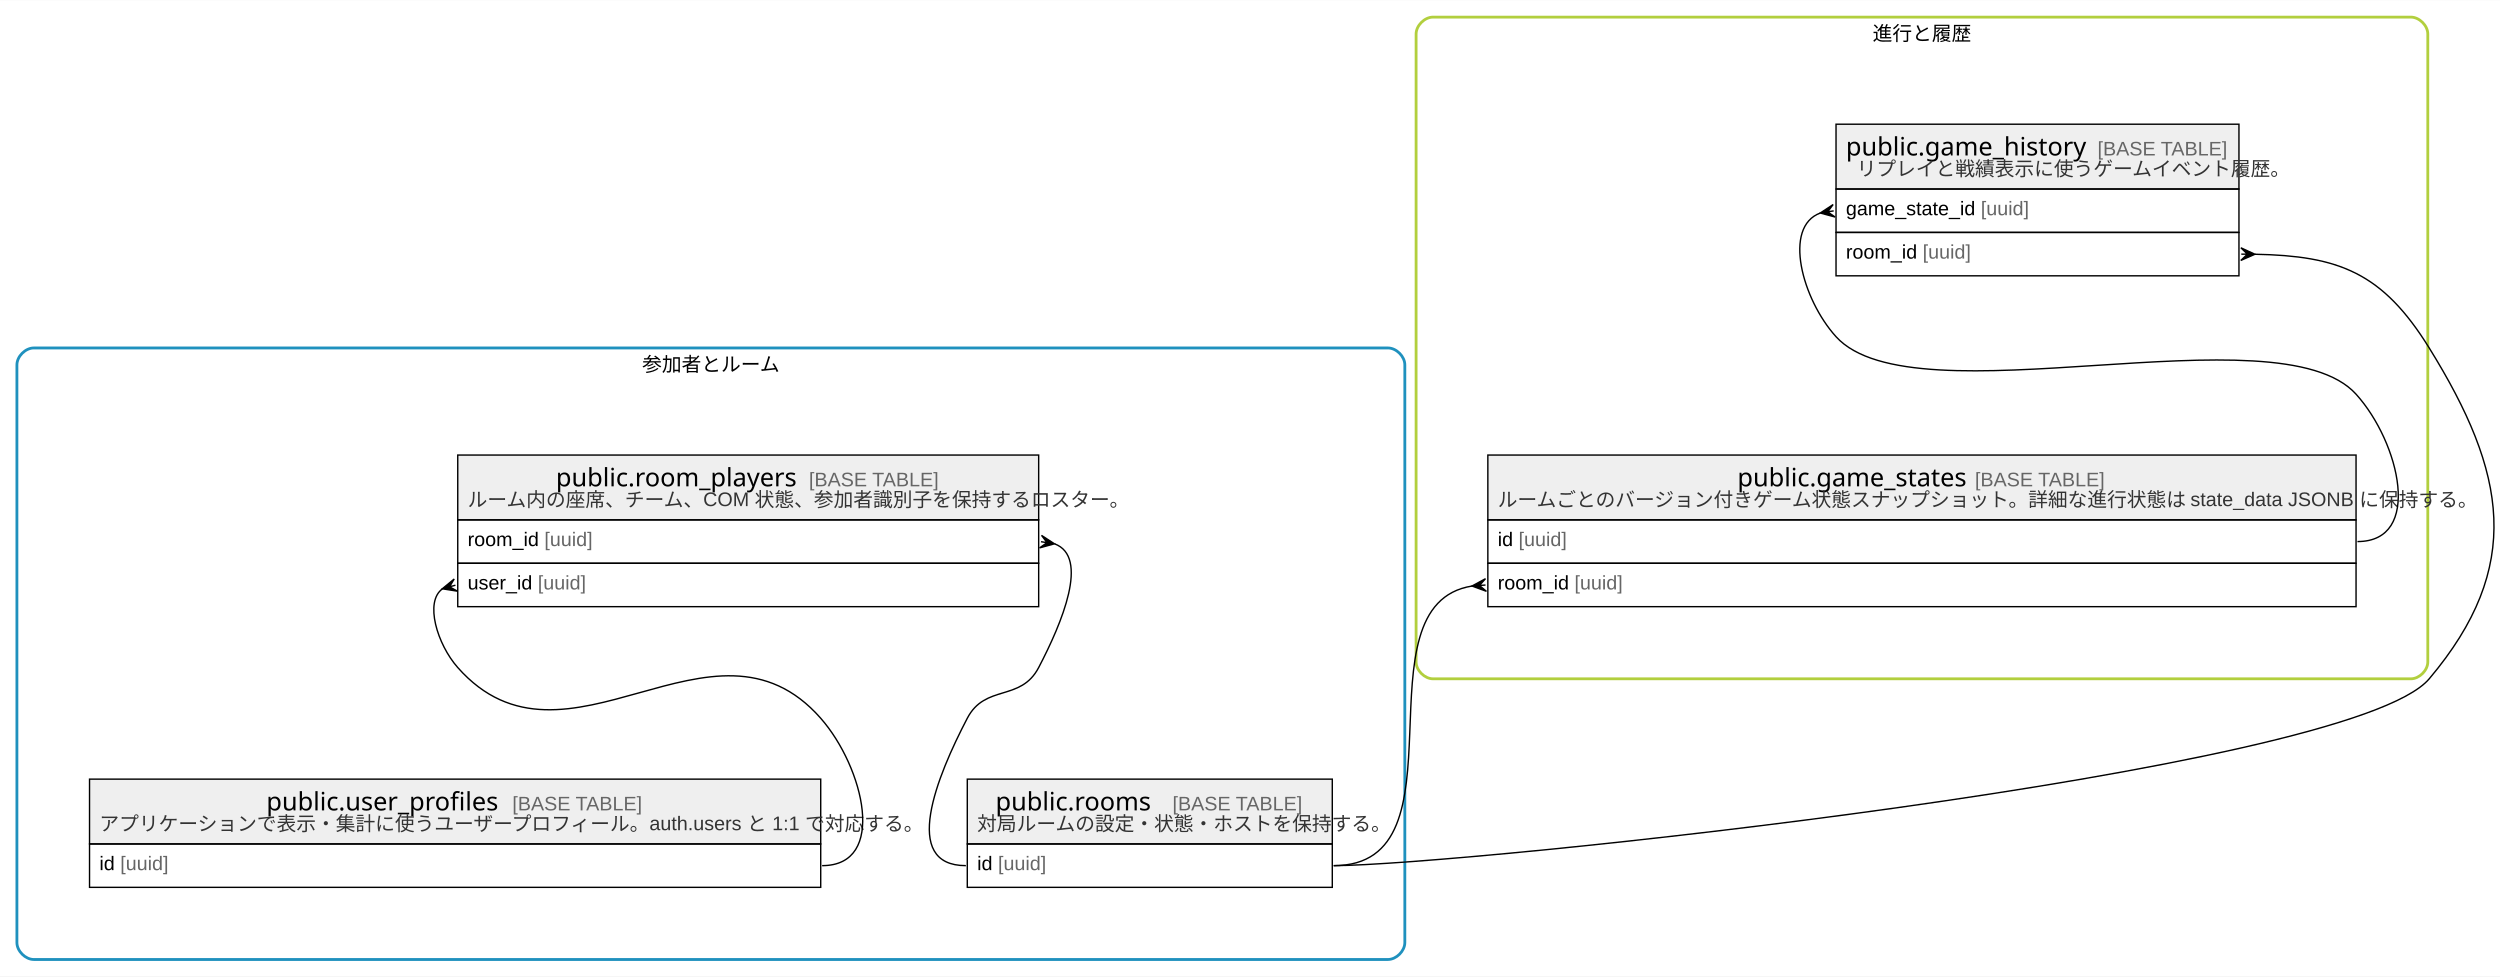
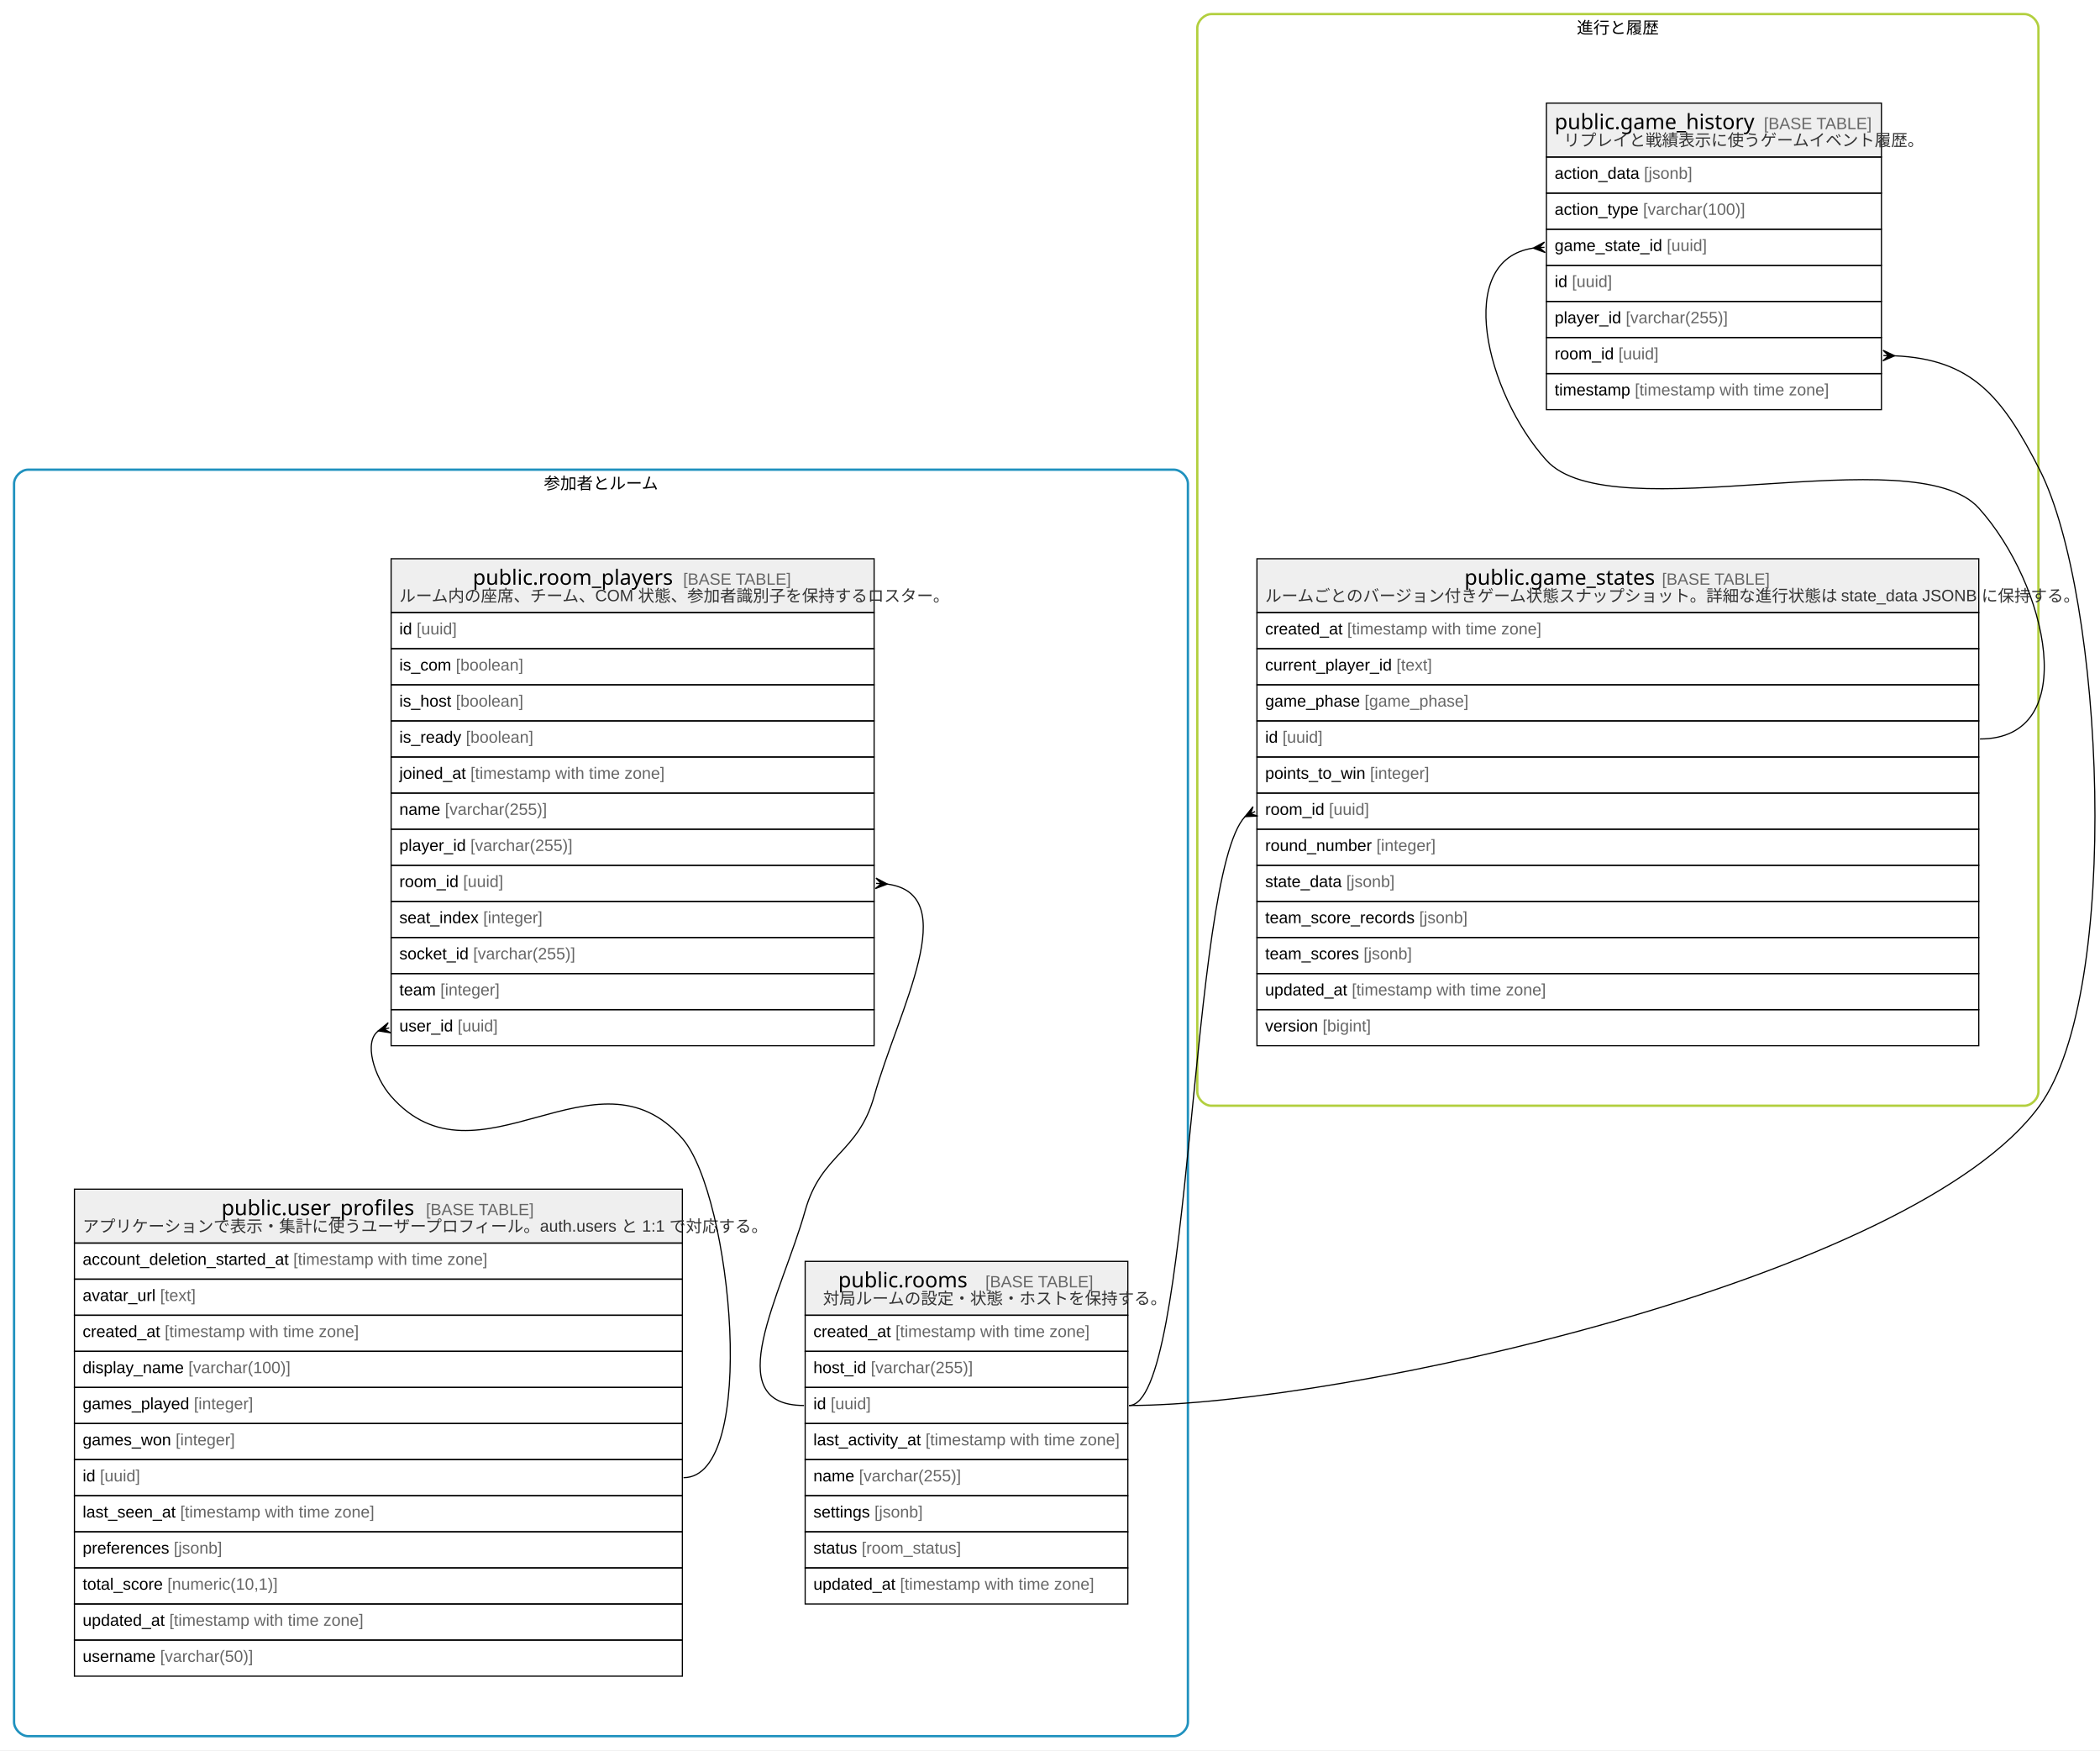
- <svg xmlns="http://www.w3.org/2000/svg" width="1774pt" height="693pt" viewBox="0.00 0.00 1774.24 692.80">
-   <g id="graph0" class="graph" transform="scale(1 1) rotate(0) translate(4 688.8)">
-     <polygon fill="white" stroke="none" points="-4,4 -4,-688.8 1770.24,-688.8 1770.24,4 -4,4" />
+ <svg xmlns="http://www.w3.org/2000/svg" width="1793pt" height="1494pt" viewBox="0.00 0.00 1792.55 1493.60">
+   <g id="graph0" class="graph" transform="scale(1 1) rotate(0) translate(4 1489.6)">
+     <polygon fill="white" stroke="none" points="-4,4 -4,-1489.6 1788.55,-1489.6 1788.55,4 -4,4" />
    <g id="clust1" class="cluster">
-       <path fill="none" stroke="#1f91be" stroke-width="2" d="M20,-8C20,-8 981,-8 981,-8 987,-8 993,-14 993,-20 993,-20 993,-430 993,-430 993,-436 987,-442 981,-442 981,-442 20,-442 20,-442 14,-442 8,-436 8,-430 8,-430 8,-20 8,-20 8,-14 14,-8 20,-8" />
-       <text text-anchor="middle" x="500.5" y="-425.4" font-family="Arial" font-size="14.00">参加者とルーム</text>
+       <path fill="none" stroke="#1f91be" stroke-width="2" d="M20,-8C20,-8 998,-8 998,-8 1004,-8 1010,-14 1010,-20 1010,-20 1010,-1076.8 1010,-1076.8 1010,-1082.8 1004,-1088.8 998,-1088.8 998,-1088.8 20,-1088.8 20,-1088.8 14,-1088.8 8,-1082.8 8,-1076.8 8,-1076.8 8,-20 8,-20 8,-14 14,-8 20,-8" />
+       <text text-anchor="middle" x="509" y="-1072.2" font-family="Arial" font-size="14.00">参加者とルーム</text>
    </g>
    <g id="clust2" class="cluster">
-       <path fill="none" stroke="#b2cf3e" stroke-width="2" d="M1013,-207.2C1013,-207.2 1707,-207.2 1707,-207.2 1713,-207.2 1719,-213.2 1719,-219.2 1719,-219.2 1719,-664.8 1719,-664.8 1719,-670.8 1713,-676.8 1707,-676.8 1707,-676.8 1013,-676.8 1013,-676.8 1007,-676.8 1001,-670.8 1001,-664.8 1001,-664.8 1001,-219.2 1001,-219.2 1001,-213.2 1007,-207.2 1013,-207.2" />
-       <text text-anchor="middle" x="1360" y="-660.2" font-family="Arial" font-size="14.00">進行と履歴</text>
+       <path fill="none" stroke="#b2cf3e" stroke-width="2" d="M1030,-546C1030,-546 1724,-546 1724,-546 1730,-546 1736,-552 1736,-558 1736,-558 1736,-1465.6 1736,-1465.6 1736,-1471.6 1730,-1477.6 1724,-1477.6 1724,-1477.6 1030,-1477.6 1030,-1477.6 1024,-1477.6 1018,-1471.6 1018,-1465.6 1018,-1465.6 1018,-558 1018,-558 1018,-552 1024,-546 1030,-546" />
+       <text text-anchor="middle" x="1377" y="-1461" font-family="Arial" font-size="14.00">進行と履歴</text>
    </g>
    <g id="node1" class="node">
-       <polygon fill="#efefef" stroke="none" points="320.86,-320 320.86,-366 733.14,-366 733.14,-320 320.86,-320" />
-       <polygon fill="none" stroke="black" points="320.86,-320 320.86,-366 733.14,-366 733.14,-320 320.86,-320" />
-       <text text-anchor="start" x="390.52" y="-343.8" font-family="Arial Bold" font-size="18.00">public.room_players</text>
-       <text text-anchor="start" x="538.99" y="-343.8" font-family="Arial" font-size="14.00">    </text>
-       <text text-anchor="start" x="570.1" y="-343.8" font-family="Arial" font-size="14.00" fill="#666666">[BASE TABLE]</text>
-       <text text-anchor="start" x="327.86" y="-329.4" font-family="Arial" font-size="14.00" fill="#333333">ルーム内の座席、チーム、COM 状態、参加者識別子を保持するロスター。</text>
-       <polygon fill="none" stroke="black" points="320.86,-289.2 320.86,-320 733.14,-320 733.14,-289.2 320.86,-289.2" />
-       <text text-anchor="start" x="327.86" y="-301.4" font-family="Arial" font-size="14.00">room_id </text>
-       <text text-anchor="start" x="382.32" y="-301.4" font-family="Arial" font-size="14.00" fill="#666666">[uuid]</text>
-       <polygon fill="none" stroke="black" points="320.86,-258.4 320.86,-289.2 733.14,-289.2 733.14,-258.4 320.86,-258.4" />
-       <text text-anchor="start" x="327.86" y="-270.6" font-family="Arial" font-size="14.00">user_id </text>
-       <text text-anchor="start" x="377.66" y="-270.6" font-family="Arial" font-size="14.00" fill="#666666">[uuid]</text>
+       <polygon fill="#efefef" stroke="none" points="329.86,-966.8 329.86,-1012.8 742.14,-1012.8 742.14,-966.8 329.86,-966.8" />
+       <polygon fill="none" stroke="black" points="329.86,-966.8 329.86,-1012.8 742.14,-1012.8 742.14,-966.8 329.86,-966.8" />
+       <text text-anchor="start" x="399.52" y="-990.6" font-family="Arial Bold" font-size="18.00">public.room_players</text>
+       <text text-anchor="start" x="547.99" y="-990.6" font-family="Arial" font-size="14.00">    </text>
+       <text text-anchor="start" x="579.1" y="-990.6" font-family="Arial" font-size="14.00" fill="#666666">[BASE TABLE]</text>
+       <text text-anchor="start" x="336.86" y="-976.2" font-family="Arial" font-size="14.00" fill="#333333">ルーム内の座席、チーム、COM 状態、参加者識別子を保持するロスター。</text>
+       <polygon fill="none" stroke="black" points="329.86,-936 329.86,-966.8 742.14,-966.8 742.14,-936 329.86,-936" />
+       <text text-anchor="start" x="336.86" y="-948.2" font-family="Arial" font-size="14.00">id </text>
+       <text text-anchor="start" x="351.64" y="-948.2" font-family="Arial" font-size="14.00" fill="#666666">[uuid]</text>
+       <polygon fill="none" stroke="black" points="329.86,-905.2 329.86,-936 742.14,-936 742.14,-905.2 329.86,-905.2" />
+       <text text-anchor="start" x="336.86" y="-917.4" font-family="Arial" font-size="14.00">is_com </text>
+       <text text-anchor="start" x="385.09" y="-917.4" font-family="Arial" font-size="14.00" fill="#666666">[boolean]</text>
+       <polygon fill="none" stroke="black" points="329.86,-874.4 329.86,-905.2 742.14,-905.2 742.14,-874.4 329.86,-874.4" />
+       <text text-anchor="start" x="336.86" y="-886.6" font-family="Arial" font-size="14.00">is_host </text>
+       <text text-anchor="start" x="385.1" y="-886.6" font-family="Arial" font-size="14.00" fill="#666666">[boolean]</text>
+       <polygon fill="none" stroke="black" points="329.86,-843.6 329.86,-874.4 742.14,-874.4 742.14,-843.6 329.86,-843.6" />
+       <text text-anchor="start" x="336.86" y="-855.8" font-family="Arial" font-size="14.00">is_ready </text>
+       <text text-anchor="start" x="393.66" y="-855.8" font-family="Arial" font-size="14.00" fill="#666666">[boolean]</text>
+       <polygon fill="none" stroke="black" points="329.86,-812.8 329.86,-843.6 742.14,-843.6 742.14,-812.8 329.86,-812.8" />
+       <text text-anchor="start" x="336.86" y="-825" font-family="Arial" font-size="14.00">joined_at </text>
+       <text text-anchor="start" x="397.57" y="-825" font-family="Arial" font-size="14.00" fill="#666666">[timestamp with time zone]</text>
+       <polygon fill="none" stroke="black" points="329.86,-782 329.86,-812.8 742.14,-812.8 742.14,-782 329.86,-782" />
+       <text text-anchor="start" x="336.86" y="-794.2" font-family="Arial" font-size="14.00">name </text>
+       <text text-anchor="start" x="375.77" y="-794.2" font-family="Arial" font-size="14.00" fill="#666666">[varchar(255)]</text>
+       <polygon fill="none" stroke="black" points="329.86,-751.2 329.86,-782 742.14,-782 742.14,-751.2 329.86,-751.2" />
+       <text text-anchor="start" x="336.86" y="-763.4" font-family="Arial" font-size="14.00">player_id </text>
+       <text text-anchor="start" x="397.56" y="-763.4" font-family="Arial" font-size="14.00" fill="#666666">[varchar(255)]</text>
+       <polygon fill="none" stroke="black" points="329.86,-720.4 329.86,-751.2 742.14,-751.2 742.14,-720.4 329.86,-720.4" />
+       <text text-anchor="start" x="336.86" y="-732.6" font-family="Arial" font-size="14.00">room_id </text>
+       <text text-anchor="start" x="391.32" y="-732.6" font-family="Arial" font-size="14.00" fill="#666666">[uuid]</text>
+       <polygon fill="none" stroke="black" points="329.86,-689.6 329.86,-720.4 742.14,-720.4 742.14,-689.6 329.86,-689.6" />
+       <text text-anchor="start" x="336.86" y="-701.8" font-family="Arial" font-size="14.00">seat_index </text>
+       <text text-anchor="start" x="408.46" y="-701.8" font-family="Arial" font-size="14.00" fill="#666666">[integer]</text>
+       <polygon fill="none" stroke="black" points="329.86,-658.8 329.86,-689.6 742.14,-689.6 742.14,-658.8 329.86,-658.8" />
+       <text text-anchor="start" x="336.86" y="-671" font-family="Arial" font-size="14.00">socket_id </text>
+       <text text-anchor="start" x="399.89" y="-671" font-family="Arial" font-size="14.00" fill="#666666">[varchar(255)]</text>
+       <polygon fill="none" stroke="black" points="329.86,-628 329.86,-658.8 742.14,-658.8 742.14,-628 329.86,-628" />
+       <text text-anchor="start" x="336.86" y="-640.2" font-family="Arial" font-size="14.00">team </text>
+       <text text-anchor="start" x="371.87" y="-640.2" font-family="Arial" font-size="14.00" fill="#666666">[integer]</text>
+       <polygon fill="none" stroke="black" points="329.86,-597.2 329.86,-628 742.14,-628 742.14,-597.2 329.86,-597.2" />
+       <text text-anchor="start" x="336.86" y="-609.4" font-family="Arial" font-size="14.00">user_id </text>
+       <text text-anchor="start" x="386.66" y="-609.4" font-family="Arial" font-size="14.00" fill="#666666">[uuid]</text>
    </g>
    <g id="node2" class="node">
-       <polygon fill="#efefef" stroke="none" points="682.48,-90 682.48,-136 941.52,-136 941.52,-90 682.48,-90" />
-       <polygon fill="none" stroke="black" points="682.48,-90 682.48,-136 941.52,-136 941.52,-90 682.48,-90" />
-       <text text-anchor="start" x="702.51" y="-113.8" font-family="Arial Bold" font-size="18.00">public.rooms</text>
-       <text text-anchor="start" x="797" y="-113.8" font-family="Arial" font-size="14.00">    </text>
-       <text text-anchor="start" x="828.12" y="-113.8" font-family="Arial" font-size="14.00" fill="#666666">[BASE TABLE]</text>
-       <text text-anchor="start" x="689.48" y="-99.4" font-family="Arial" font-size="14.00" fill="#333333">対局ルームの設定・状態・ホストを保持する。</text>
-       <polygon fill="none" stroke="black" points="682.48,-59.2 682.48,-90 941.52,-90 941.52,-59.2 682.48,-59.2" />
-       <text text-anchor="start" x="689.48" y="-71.4" font-family="Arial" font-size="14.00">id </text>
-       <text text-anchor="start" x="704.26" y="-71.4" font-family="Arial" font-size="14.00" fill="#666666">[uuid]</text>
+       <polygon fill="#efefef" stroke="none" points="683.28,-367.2 683.28,-413.2 958.72,-413.2 958.72,-367.2 683.28,-367.2" />
+       <polygon fill="none" stroke="black" points="683.28,-367.2 683.28,-413.2 958.72,-413.2 958.72,-367.2 683.28,-367.2" />
+       <text text-anchor="start" x="711.51" y="-391" font-family="Arial Bold" font-size="18.00">public.rooms</text>
+       <text text-anchor="start" x="806" y="-391" font-family="Arial" font-size="14.00">    </text>
+       <text text-anchor="start" x="837.12" y="-391" font-family="Arial" font-size="14.00" fill="#666666">[BASE TABLE]</text>
+       <text text-anchor="start" x="698.48" y="-376.6" font-family="Arial" font-size="14.00" fill="#333333">対局ルームの設定・状態・ホストを保持する。</text>
+       <polygon fill="none" stroke="black" points="683.28,-336.4 683.28,-367.2 958.72,-367.2 958.72,-336.4 683.28,-336.4" />
+       <text text-anchor="start" x="690.28" y="-348.6" font-family="Arial" font-size="14.00">created_at </text>
+       <text text-anchor="start" x="760.33" y="-348.6" font-family="Arial" font-size="14.00" fill="#666666">[timestamp with time zone]</text>
+       <polygon fill="none" stroke="black" points="683.28,-305.6 683.28,-336.4 958.72,-336.4 958.72,-305.6 683.28,-305.6" />
+       <text text-anchor="start" x="690.28" y="-317.8" font-family="Arial" font-size="14.00">host_id </text>
+       <text text-anchor="start" x="739.32" y="-317.8" font-family="Arial" font-size="14.00" fill="#666666">[varchar(255)]</text>
+       <polygon fill="none" stroke="black" points="683.28,-274.8 683.28,-305.6 958.72,-305.6 958.72,-274.8 683.28,-274.8" />
+       <text text-anchor="start" x="690.28" y="-287" font-family="Arial" font-size="14.00">id </text>
+       <text text-anchor="start" x="705.07" y="-287" font-family="Arial" font-size="14.00" fill="#666666">[uuid]</text>
+       <polygon fill="none" stroke="black" points="683.28,-244 683.28,-274.8 958.72,-274.8 958.72,-244 683.28,-244" />
+       <text text-anchor="start" x="690.28" y="-256.2" font-family="Arial" font-size="14.00">last_activity_at </text>
+       <text text-anchor="start" x="785.99" y="-256.2" font-family="Arial" font-size="14.00" fill="#666666">[timestamp with time zone]</text>
+       <polygon fill="none" stroke="black" points="683.28,-213.2 683.28,-244 958.72,-244 958.72,-213.2 683.28,-213.2" />
+       <text text-anchor="start" x="690.28" y="-225.4" font-family="Arial" font-size="14.00">name </text>
+       <text text-anchor="start" x="729.19" y="-225.4" font-family="Arial" font-size="14.00" fill="#666666">[varchar(255)]</text>
+       <polygon fill="none" stroke="black" points="683.28,-182.4 683.28,-213.2 958.72,-213.2 958.72,-182.4 683.28,-182.4" />
+       <text text-anchor="start" x="690.28" y="-194.6" font-family="Arial" font-size="14.00">settings </text>
+       <text text-anchor="start" x="742.42" y="-194.6" font-family="Arial" font-size="14.00" fill="#666666">[jsonb]</text>
+       <polygon fill="none" stroke="black" points="683.28,-151.6 683.28,-182.4 958.72,-182.4 958.72,-151.6 683.28,-151.6" />
+       <text text-anchor="start" x="690.28" y="-163.8" font-family="Arial" font-size="14.00">status </text>
+       <text text-anchor="start" x="731.52" y="-163.8" font-family="Arial" font-size="14.00" fill="#666666">[room_status]</text>
+       <polygon fill="none" stroke="black" points="683.28,-120.8 683.28,-151.6 958.72,-151.6 958.72,-120.8 683.28,-120.8" />
+       <text text-anchor="start" x="690.28" y="-133" font-family="Arial" font-size="14.00">updated_at </text>
+       <text text-anchor="start" x="764.24" y="-133" font-family="Arial" font-size="14.00" fill="#666666">[timestamp with time zone]</text>
    </g>
    <g id="edge4" class="edge">
-       <path fill="none" stroke="black" d="M744.4,-303C769.39,-293.79 749.7,-246.83 733.14,-215.2 720.34,-190.72 695.26,-203.69 682.48,-179.2 660.95,-137.99 634.99,-74.6 681.48,-74.6" />
-       <polygon fill="black" stroke="black" points="744.36,-303.01 733.78,-300.1 739.08,-303.83 734.81,-304.5 734.81,-304.5 734.81,-304.5 739.08,-303.83 735.17,-308.99 744.36,-303.01" />
+       <path fill="none" stroke="black" d="M753.2,-735.18C818.64,-726.51 763.03,-628.29 742.14,-554 728.43,-505.24 697.01,-505.16 683.28,-456.4 663.27,-385.29 608.42,-290.2 682.28,-290.2" />
+       <polygon fill="black" stroke="black" points="753.46,-735.17 743.2,-731.29 748.14,-735.49 743.81,-735.76 743.81,-735.76 743.81,-735.76 748.14,-735.49 743.75,-740.27 753.46,-735.17" />
    </g>
    <g id="node3" class="node">
-       <polygon fill="#efefef" stroke="none" points="59.54,-90 59.54,-136 578.46,-136 578.46,-90 59.54,-90" />
-       <polygon fill="none" stroke="black" points="59.54,-90 59.54,-136 578.46,-136 578.46,-90 59.54,-90" />
-       <text text-anchor="start" x="185.02" y="-113.8" font-family="Arial Bold" font-size="18.00">public.user_profiles</text>
-       <text text-anchor="start" x="328.49" y="-113.8" font-family="Arial" font-size="14.00">    </text>
-       <text text-anchor="start" x="359.6" y="-113.8" font-family="Arial" font-size="14.00" fill="#666666">[BASE TABLE]</text>
-       <text text-anchor="start" x="66.54" y="-99.4" font-family="Arial" font-size="14.00" fill="#333333">アプリケーションで表示・集計に使うユーザープロフィール。auth.users と 1:1 で対応する。</text>
+       <polygon fill="#efefef" stroke="none" points="59.54,-428.8 59.54,-474.8 578.46,-474.8 578.46,-428.8 59.54,-428.8" />
+       <polygon fill="none" stroke="black" points="59.54,-428.8 59.54,-474.8 578.46,-474.8 578.46,-428.8 59.54,-428.8" />
+       <text text-anchor="start" x="185.02" y="-452.6" font-family="Arial Bold" font-size="18.00">public.user_profiles</text>
+       <text text-anchor="start" x="328.49" y="-452.6" font-family="Arial" font-size="14.00">    </text>
+       <text text-anchor="start" x="359.6" y="-452.6" font-family="Arial" font-size="14.00" fill="#666666">[BASE TABLE]</text>
+       <text text-anchor="start" x="66.54" y="-438.2" font-family="Arial" font-size="14.00" fill="#333333">アプリケーションで表示・集計に使うユーザープロフィール。auth.users と 1:1 で対応する。</text>
+       <polygon fill="none" stroke="black" points="59.54,-398 59.54,-428.8 578.46,-428.8 578.46,-398 59.54,-398" />
+       <text text-anchor="start" x="66.54" y="-410.2" font-family="Arial" font-size="14.00">account_deletion_started_at </text>
+       <text text-anchor="start" x="246.34" y="-410.2" font-family="Arial" font-size="14.00" fill="#666666">[timestamp with time zone]</text>
+       <polygon fill="none" stroke="black" points="59.54,-367.2 59.54,-398 578.46,-398 578.46,-367.2 59.54,-367.2" />
+       <text text-anchor="start" x="66.54" y="-379.4" font-family="Arial" font-size="14.00">avatar_url </text>
+       <text text-anchor="start" x="132.69" y="-379.4" font-family="Arial" font-size="14.00" fill="#666666">[text]</text>
+       <polygon fill="none" stroke="black" points="59.54,-336.4 59.54,-367.2 578.46,-367.2 578.46,-336.4 59.54,-336.4" />
+       <text text-anchor="start" x="66.54" y="-348.6" font-family="Arial" font-size="14.00">created_at </text>
+       <text text-anchor="start" x="136.59" y="-348.6" font-family="Arial" font-size="14.00" fill="#666666">[timestamp with time zone]</text>
+       <polygon fill="none" stroke="black" points="59.54,-305.6 59.54,-336.4 578.46,-336.4 578.46,-305.6 59.54,-305.6" />
+       <text text-anchor="start" x="66.54" y="-317.8" font-family="Arial" font-size="14.00">display_name </text>
+       <text text-anchor="start" x="156.82" y="-317.8" font-family="Arial" font-size="14.00" fill="#666666">[varchar(100)]</text>
+       <polygon fill="none" stroke="black" points="59.54,-274.8 59.54,-305.6 578.46,-305.6 578.46,-274.8 59.54,-274.8" />
+       <text text-anchor="start" x="66.54" y="-287" font-family="Arial" font-size="14.00">games_played </text>
+       <text text-anchor="start" x="161.49" y="-287" font-family="Arial" font-size="14.00" fill="#666666">[integer]</text>
+       <polygon fill="none" stroke="black" points="59.54,-244 59.54,-274.8 578.46,-274.8 578.46,-244 59.54,-244" />
+       <text text-anchor="start" x="66.54" y="-256.2" font-family="Arial" font-size="14.00">games_won </text>
+       <text text-anchor="start" x="145.92" y="-256.2" font-family="Arial" font-size="14.00" fill="#666666">[integer]</text>
+       <polygon fill="none" stroke="black" points="59.54,-213.2 59.54,-244 578.46,-244 578.46,-213.2 59.54,-213.2" />
+       <text text-anchor="start" x="66.54" y="-225.4" font-family="Arial" font-size="14.00">id </text>
+       <text text-anchor="start" x="81.33" y="-225.4" font-family="Arial" font-size="14.00" fill="#666666">[uuid]</text>
+       <polygon fill="none" stroke="black" points="59.54,-182.4 59.54,-213.2 578.46,-213.2 578.46,-182.4 59.54,-182.4" />
+       <text text-anchor="start" x="66.54" y="-194.6" font-family="Arial" font-size="14.00">last_seen_at </text>
+       <text text-anchor="start" x="149.82" y="-194.6" font-family="Arial" font-size="14.00" fill="#666666">[timestamp with time zone]</text>
+       <polygon fill="none" stroke="black" points="59.54,-151.6 59.54,-182.4 578.46,-182.4 578.46,-151.6 59.54,-151.6" />
+       <text text-anchor="start" x="66.54" y="-163.8" font-family="Arial" font-size="14.00">preferences </text>
+       <text text-anchor="start" x="144.36" y="-163.8" font-family="Arial" font-size="14.00" fill="#666666">[jsonb]</text>
+       <polygon fill="none" stroke="black" points="59.54,-120.8 59.54,-151.6 578.46,-151.6 578.46,-120.8 59.54,-120.8" />
+       <text text-anchor="start" x="66.54" y="-133" font-family="Arial" font-size="14.00">total_score </text>
+       <text text-anchor="start" x="138.91" y="-133" font-family="Arial" font-size="14.00" fill="#666666">[numeric(10,1)]</text>
+       <polygon fill="none" stroke="black" points="59.54,-90 59.54,-120.8 578.46,-120.8 578.46,-90 59.54,-90" />
+       <text text-anchor="start" x="66.54" y="-102.2" font-family="Arial" font-size="14.00">updated_at </text>
+       <text text-anchor="start" x="140.5" y="-102.2" font-family="Arial" font-size="14.00" fill="#666666">[timestamp with time zone]</text>
      <polygon fill="none" stroke="black" points="59.54,-59.2 59.54,-90 578.46,-90 578.46,-59.2 59.54,-59.2" />
-       <text text-anchor="start" x="66.54" y="-71.4" font-family="Arial" font-size="14.00">id </text>
-       <text text-anchor="start" x="81.33" y="-71.4" font-family="Arial" font-size="14.00" fill="#666666">[uuid]</text>
+       <text text-anchor="start" x="66.54" y="-71.4" font-family="Arial" font-size="14.00">username </text>
+       <text text-anchor="start" x="132.69" y="-71.4" font-family="Arial" font-size="14.00" fill="#666666">[varchar(50)]</text>
    </g>
    <g id="edge5" class="edge">
-       <path fill="none" stroke="black" d="M310.16,-271.16C297.05,-262.06 306.29,-231.66 320.86,-215.2 397.47,-128.63 502.17,-266.05 578.46,-179.2 609.14,-144.27 625.95,-74.6 579.46,-74.6" />
-       <polygon fill="black" stroke="black" points="309.88,-271.08 318.35,-278.05 315.03,-272.49 319.21,-273.62 319.21,-273.62 319.21,-273.62 315.03,-272.49 320.72,-269.37 309.88,-271.08" />
+       <path fill="none" stroke="black" d="M319.16,-609.96C306.06,-600.87 315.33,-570.49 329.86,-554 403.64,-470.22 505.24,-602.28 578.46,-518 620.63,-469.45 643.77,-228.6 579.46,-228.6" />
+       <polygon fill="black" stroke="black" points="318.88,-609.89 327.35,-616.85 324.03,-611.29 328.21,-612.42 328.21,-612.42 328.21,-612.42 324.03,-611.29 329.71,-608.17 318.88,-609.89" />
    </g>
    <g id="node4" class="node">
-       <polygon fill="#efefef" stroke="none" points="1299.02,-554.8 1299.02,-600.8 1584.98,-600.8 1584.98,-554.8 1299.02,-554.8" />
-       <polygon fill="none" stroke="black" points="1299.02,-554.8 1299.02,-600.8 1584.98,-600.8 1584.98,-554.8 1299.02,-554.8" />
-       <text text-anchor="start" x="1306.02" y="-578.6" font-family="Arial Bold" font-size="18.00">public.game_history</text>
-       <text text-anchor="start" x="1453.49" y="-578.6" font-family="Arial" font-size="14.00">    </text>
-       <text text-anchor="start" x="1484.61" y="-578.6" font-family="Arial" font-size="14.00" fill="#666666">[BASE TABLE]</text>
-       <text text-anchor="start" x="1313.64" y="-564.2" font-family="Arial" font-size="14.00" fill="#333333">リプレイと戦績表示に使うゲームイベント履歴。</text>
-       <polygon fill="none" stroke="black" points="1299.02,-524 1299.02,-554.8 1584.98,-554.8 1584.98,-524 1299.02,-524" />
-       <text text-anchor="start" x="1306.02" y="-536.2" font-family="Arial" font-size="14.00">game_state_id </text>
-       <text text-anchor="start" x="1401.75" y="-536.2" font-family="Arial" font-size="14.00" fill="#666666">[uuid]</text>
-       <polygon fill="none" stroke="black" points="1299.02,-493.2 1299.02,-524 1584.98,-524 1584.98,-493.2 1299.02,-493.2" />
-       <text text-anchor="start" x="1306.02" y="-505.4" font-family="Arial" font-size="14.00">room_id </text>
-       <text text-anchor="start" x="1360.49" y="-505.4" font-family="Arial" font-size="14.00" fill="#666666">[uuid]</text>
+       <polygon fill="#efefef" stroke="none" points="1316.02,-1355.6 1316.02,-1401.6 1601.98,-1401.6 1601.98,-1355.6 1316.02,-1355.6" />
+       <polygon fill="none" stroke="black" points="1316.02,-1355.6 1316.02,-1401.6 1601.98,-1401.6 1601.98,-1355.6 1316.02,-1355.6" />
+       <text text-anchor="start" x="1323.02" y="-1379.4" font-family="Arial Bold" font-size="18.00">public.game_history</text>
+       <text text-anchor="start" x="1470.49" y="-1379.4" font-family="Arial" font-size="14.00">    </text>
+       <text text-anchor="start" x="1501.61" y="-1379.4" font-family="Arial" font-size="14.00" fill="#666666">[BASE TABLE]</text>
+       <text text-anchor="start" x="1330.64" y="-1365" font-family="Arial" font-size="14.00" fill="#333333">リプレイと戦績表示に使うゲームイベント履歴。</text>
+       <polygon fill="none" stroke="black" points="1316.02,-1324.8 1316.02,-1355.6 1601.98,-1355.6 1601.98,-1324.8 1316.02,-1324.8" />
+       <text text-anchor="start" x="1323.02" y="-1337" font-family="Arial" font-size="14.00">action_data </text>
+       <text text-anchor="start" x="1399.3" y="-1337" font-family="Arial" font-size="14.00" fill="#666666">[jsonb]</text>
+       <polygon fill="none" stroke="black" points="1316.02,-1294 1316.02,-1324.8 1601.98,-1324.8 1601.98,-1294 1316.02,-1294" />
+       <text text-anchor="start" x="1323.02" y="-1306.2" font-family="Arial" font-size="14.00">action_type </text>
+       <text text-anchor="start" x="1398.52" y="-1306.2" font-family="Arial" font-size="14.00" fill="#666666">[varchar(100)]</text>
+       <polygon fill="none" stroke="black" points="1316.02,-1263.2 1316.02,-1294 1601.98,-1294 1601.98,-1263.2 1316.02,-1263.2" />
+       <text text-anchor="start" x="1323.02" y="-1275.4" font-family="Arial" font-size="14.00">game_state_id </text>
+       <text text-anchor="start" x="1418.75" y="-1275.4" font-family="Arial" font-size="14.00" fill="#666666">[uuid]</text>
+       <polygon fill="none" stroke="black" points="1316.02,-1232.4 1316.02,-1263.2 1601.98,-1263.2 1601.98,-1232.4 1316.02,-1232.4" />
+       <text text-anchor="start" x="1323.02" y="-1244.6" font-family="Arial" font-size="14.00">id </text>
+       <text text-anchor="start" x="1337.81" y="-1244.6" font-family="Arial" font-size="14.00" fill="#666666">[uuid]</text>
+       <polygon fill="none" stroke="black" points="1316.02,-1201.6 1316.02,-1232.4 1601.98,-1232.4 1601.98,-1201.6 1316.02,-1201.6" />
+       <text text-anchor="start" x="1323.02" y="-1213.8" font-family="Arial" font-size="14.00">player_id </text>
+       <text text-anchor="start" x="1383.72" y="-1213.8" font-family="Arial" font-size="14.00" fill="#666666">[varchar(255)]</text>
+       <polygon fill="none" stroke="black" points="1316.02,-1170.8 1316.02,-1201.6 1601.98,-1201.6 1601.98,-1170.8 1316.02,-1170.8" />
+       <text text-anchor="start" x="1323.02" y="-1183" font-family="Arial" font-size="14.00">room_id </text>
+       <text text-anchor="start" x="1377.49" y="-1183" font-family="Arial" font-size="14.00" fill="#666666">[uuid]</text>
+       <polygon fill="none" stroke="black" points="1316.02,-1140 1316.02,-1170.8 1601.98,-1170.8 1601.98,-1140 1316.02,-1140" />
+       <text text-anchor="start" x="1323.02" y="-1152.2" font-family="Arial" font-size="14.00">timestamp </text>
+       <text text-anchor="start" x="1391.48" y="-1152.2" font-family="Arial" font-size="14.00" fill="#666666">[timestamp with time zone]</text>
    </g>
    <g id="edge1" class="edge">
-       <path fill="none" stroke="black" d="M1596.22,-508.51C1655.93,-507.41 1686.81,-495.56 1720,-442 1774.97,-353.3 1787.3,-286.95 1720,-207.2 1663.48,-140.23 1030.16,-74.6 942.52,-74.6" />
-       <polygon fill="black" stroke="black" points="1596.31,-508.51 1586.28,-504.1 1590.98,-508.56 1586.65,-508.59 1586.65,-508.59 1586.65,-508.59 1590.98,-508.56 1586.35,-513.1 1596.31,-508.51" />
+       <path fill="none" stroke="black" d="M1613.03,-1185.99C1679.16,-1183.15 1705.14,-1151.33 1737,-1088.8 1791.75,-981.32 1807.72,-643.72 1737,-546 1630.39,-398.68 1141.56,-290.2 959.72,-290.2" />
+       <polygon fill="black" stroke="black" points="1613.31,-1185.98 1603.22,-1181.69 1607.98,-1186.1 1603.65,-1186.19 1603.65,-1186.19 1603.65,-1186.19 1607.98,-1186.1 1603.41,-1190.69 1613.31,-1185.98" />
    </g>
    <g id="node5" class="node">
-       <polygon fill="#efefef" stroke="none" points="1051.92,-320 1051.92,-366 1668.08,-366 1668.08,-320 1051.92,-320" />
-       <polygon fill="none" stroke="black" points="1051.92,-320 1051.92,-366 1668.08,-366 1668.08,-320 1051.92,-320" />
-       <text text-anchor="start" x="1229.02" y="-343.8" font-family="Arial Bold" font-size="18.00">public.game_states</text>
-       <text text-anchor="start" x="1366.49" y="-343.8" font-family="Arial" font-size="14.00">    </text>
-       <text text-anchor="start" x="1397.6" y="-343.8" font-family="Arial" font-size="14.00" fill="#666666">[BASE TABLE]</text>
-       <text text-anchor="start" x="1058.92" y="-329.4" font-family="Arial" font-size="14.00" fill="#333333">ルームごとのバージョン付きゲーム状態スナップショット。詳細な進行状態は state_data JSONB に保持する。</text>
-       <polygon fill="none" stroke="black" points="1051.92,-289.2 1051.92,-320 1668.08,-320 1668.08,-289.2 1051.92,-289.2" />
-       <text text-anchor="start" x="1058.92" y="-301.4" font-family="Arial" font-size="14.00">id </text>
-       <text text-anchor="start" x="1073.71" y="-301.4" font-family="Arial" font-size="14.00" fill="#666666">[uuid]</text>
-       <polygon fill="none" stroke="black" points="1051.92,-258.4 1051.92,-289.2 1668.08,-289.2 1668.08,-258.4 1051.92,-258.4" />
-       <text text-anchor="start" x="1058.92" y="-270.6" font-family="Arial" font-size="14.00">room_id </text>
-       <text text-anchor="start" x="1113.39" y="-270.6" font-family="Arial" font-size="14.00" fill="#666666">[uuid]</text>
+       <polygon fill="#efefef" stroke="none" points="1068.92,-966.8 1068.92,-1012.8 1685.08,-1012.8 1685.08,-966.8 1068.92,-966.8" />
+       <polygon fill="none" stroke="black" points="1068.92,-966.8 1068.92,-1012.8 1685.08,-1012.8 1685.08,-966.8 1068.92,-966.8" />
+       <text text-anchor="start" x="1246.02" y="-990.6" font-family="Arial Bold" font-size="18.00">public.game_states</text>
+       <text text-anchor="start" x="1383.49" y="-990.6" font-family="Arial" font-size="14.00">    </text>
+       <text text-anchor="start" x="1414.6" y="-990.6" font-family="Arial" font-size="14.00" fill="#666666">[BASE TABLE]</text>
+       <text text-anchor="start" x="1075.92" y="-976.2" font-family="Arial" font-size="14.00" fill="#333333">ルームごとのバージョン付きゲーム状態スナップショット。詳細な進行状態は state_data JSONB に保持する。</text>
+       <polygon fill="none" stroke="black" points="1068.92,-936 1068.92,-966.8 1685.08,-966.8 1685.08,-936 1068.92,-936" />
+       <text text-anchor="start" x="1075.92" y="-948.2" font-family="Arial" font-size="14.00">created_at </text>
+       <text text-anchor="start" x="1145.97" y="-948.2" font-family="Arial" font-size="14.00" fill="#666666">[timestamp with time zone]</text>
+       <polygon fill="none" stroke="black" points="1068.92,-905.2 1068.92,-936 1685.08,-936 1685.08,-905.2 1068.92,-905.2" />
+       <text text-anchor="start" x="1075.92" y="-917.4" font-family="Arial" font-size="14.00">current_player_id </text>
+       <text text-anchor="start" x="1187.98" y="-917.4" font-family="Arial" font-size="14.00" fill="#666666">[text]</text>
+       <polygon fill="none" stroke="black" points="1068.92,-874.4 1068.92,-905.2 1685.08,-905.2 1685.08,-874.4 1068.92,-874.4" />
+       <text text-anchor="start" x="1075.92" y="-886.6" font-family="Arial" font-size="14.00">game_phase </text>
+       <text text-anchor="start" x="1160.76" y="-886.6" font-family="Arial" font-size="14.00" fill="#666666">[game_phase]</text>
+       <polygon fill="none" stroke="black" points="1068.92,-843.6 1068.92,-874.4 1685.08,-874.4 1685.08,-843.6 1068.92,-843.6" />
+       <text text-anchor="start" x="1075.92" y="-855.8" font-family="Arial" font-size="14.00">id </text>
+       <text text-anchor="start" x="1090.71" y="-855.8" font-family="Arial" font-size="14.00" fill="#666666">[uuid]</text>
+       <polygon fill="none" stroke="black" points="1068.92,-812.8 1068.92,-843.6 1685.08,-843.6 1685.08,-812.8 1068.92,-812.8" />
+       <text text-anchor="start" x="1075.92" y="-825" font-family="Arial" font-size="14.00">points_to_win </text>
+       <text text-anchor="start" x="1165.42" y="-825" font-family="Arial" font-size="14.00" fill="#666666">[integer]</text>
+       <polygon fill="none" stroke="black" points="1068.92,-782 1068.92,-812.8 1685.08,-812.8 1685.08,-782 1068.92,-782" />
+       <text text-anchor="start" x="1075.92" y="-794.2" font-family="Arial" font-size="14.00">room_id </text>
+       <text text-anchor="start" x="1130.39" y="-794.2" font-family="Arial" font-size="14.00" fill="#666666">[uuid]</text>
+       <polygon fill="none" stroke="black" points="1068.92,-751.2 1068.92,-782 1685.08,-782 1685.08,-751.2 1068.92,-751.2" />
+       <text text-anchor="start" x="1075.92" y="-763.4" font-family="Arial" font-size="14.00">round_number </text>
+       <text text-anchor="start" x="1170.87" y="-763.4" font-family="Arial" font-size="14.00" fill="#666666">[integer]</text>
+       <polygon fill="none" stroke="black" points="1068.92,-720.4 1068.92,-751.2 1685.08,-751.2 1685.08,-720.4 1068.92,-720.4" />
+       <text text-anchor="start" x="1075.92" y="-732.6" font-family="Arial" font-size="14.00">state_data </text>
+       <text text-anchor="start" x="1145.2" y="-732.6" font-family="Arial" font-size="14.00" fill="#666666">[jsonb]</text>
+       <polygon fill="none" stroke="black" points="1068.92,-689.6 1068.92,-720.4 1685.08,-720.4 1685.08,-689.6 1068.92,-689.6" />
+       <text text-anchor="start" x="1075.92" y="-701.8" font-family="Arial" font-size="14.00">team_score_records </text>
+       <text text-anchor="start" x="1207.42" y="-701.8" font-family="Arial" font-size="14.00" fill="#666666">[jsonb]</text>
+       <polygon fill="none" stroke="black" points="1068.92,-658.8 1068.92,-689.6 1685.08,-689.6 1685.08,-658.8 1068.92,-658.8" />
+       <text text-anchor="start" x="1075.92" y="-671" font-family="Arial" font-size="14.00">team_scores </text>
+       <text text-anchor="start" x="1159.96" y="-671" font-family="Arial" font-size="14.00" fill="#666666">[jsonb]</text>
+       <polygon fill="none" stroke="black" points="1068.92,-628 1068.92,-658.8 1685.08,-658.8 1685.08,-628 1068.92,-628" />
+       <text text-anchor="start" x="1075.92" y="-640.2" font-family="Arial" font-size="14.00">updated_at </text>
+       <text text-anchor="start" x="1149.88" y="-640.2" font-family="Arial" font-size="14.00" fill="#666666">[timestamp with time zone]</text>
+       <polygon fill="none" stroke="black" points="1068.92,-597.2 1068.92,-628 1685.08,-628 1685.08,-597.2 1068.92,-597.2" />
+       <text text-anchor="start" x="1075.92" y="-609.4" font-family="Arial" font-size="14.00">version </text>
+       <text text-anchor="start" x="1124.94" y="-609.4" font-family="Arial" font-size="14.00" fill="#666666">[bigint]</text>
    </g>
    <g id="edge2" class="edge">
-       <path fill="none" stroke="black" d="M1287.88,-537.77C1261.15,-527.98 1274.95,-476.58 1299.02,-450 1354.41,-388.84 1612.74,-470.4 1668.08,-409.2 1699.26,-374.72 1715.57,-304.6 1669.08,-304.6" />
-       <polygon fill="black" stroke="black" points="1287.82,-537.76 1296.97,-543.79 1293.08,-538.61 1297.36,-539.29 1297.36,-539.29 1297.36,-539.29 1293.08,-538.61 1298.4,-534.9 1287.82,-537.76" />
+       <path fill="none" stroke="black" d="M1304.78,-1277.88C1236.76,-1267.79 1264.38,-1154.15 1316.02,-1096.8 1371.23,-1035.48 1629.88,-1117.33 1685.08,-1056 1743.66,-990.92 1773.64,-859 1686.08,-859" />
+       <polygon fill="black" stroke="black" points="1304.71,-1277.87 1314.37,-1283.07 1310.03,-1278.25 1314.35,-1278.55 1314.35,-1278.55 1314.35,-1278.55 1310.03,-1278.25 1315,-1274.09 1304.71,-1277.87" />
    </g>
    <g id="edge3" class="edge">
-       <path fill="none" stroke="black" d="M1040.74,-273.04C956.61,-259.66 1039.67,-74.6 942.52,-74.6" />
-       <polygon fill="black" stroke="black" points="1040.62,-273.03 1050.25,-278.26 1045.94,-273.43 1050.25,-273.75 1050.25,-273.75 1050.25,-273.75 1045.94,-273.43 1050.92,-269.29 1040.62,-273.03" />
+       <path fill="none" stroke="black" d="M1058.73,-792.7C1010.89,-741.57 1014.08,-290.2 959.72,-290.2" />
+       <polygon fill="black" stroke="black" points="1058.72,-792.7 1065.58,-801.25 1063.47,-795.12 1067.33,-797.1 1067.33,-797.1 1067.33,-797.1 1063.47,-795.12 1069.67,-793.24 1058.72,-792.7" />
    </g>
  </g>
</svg>
